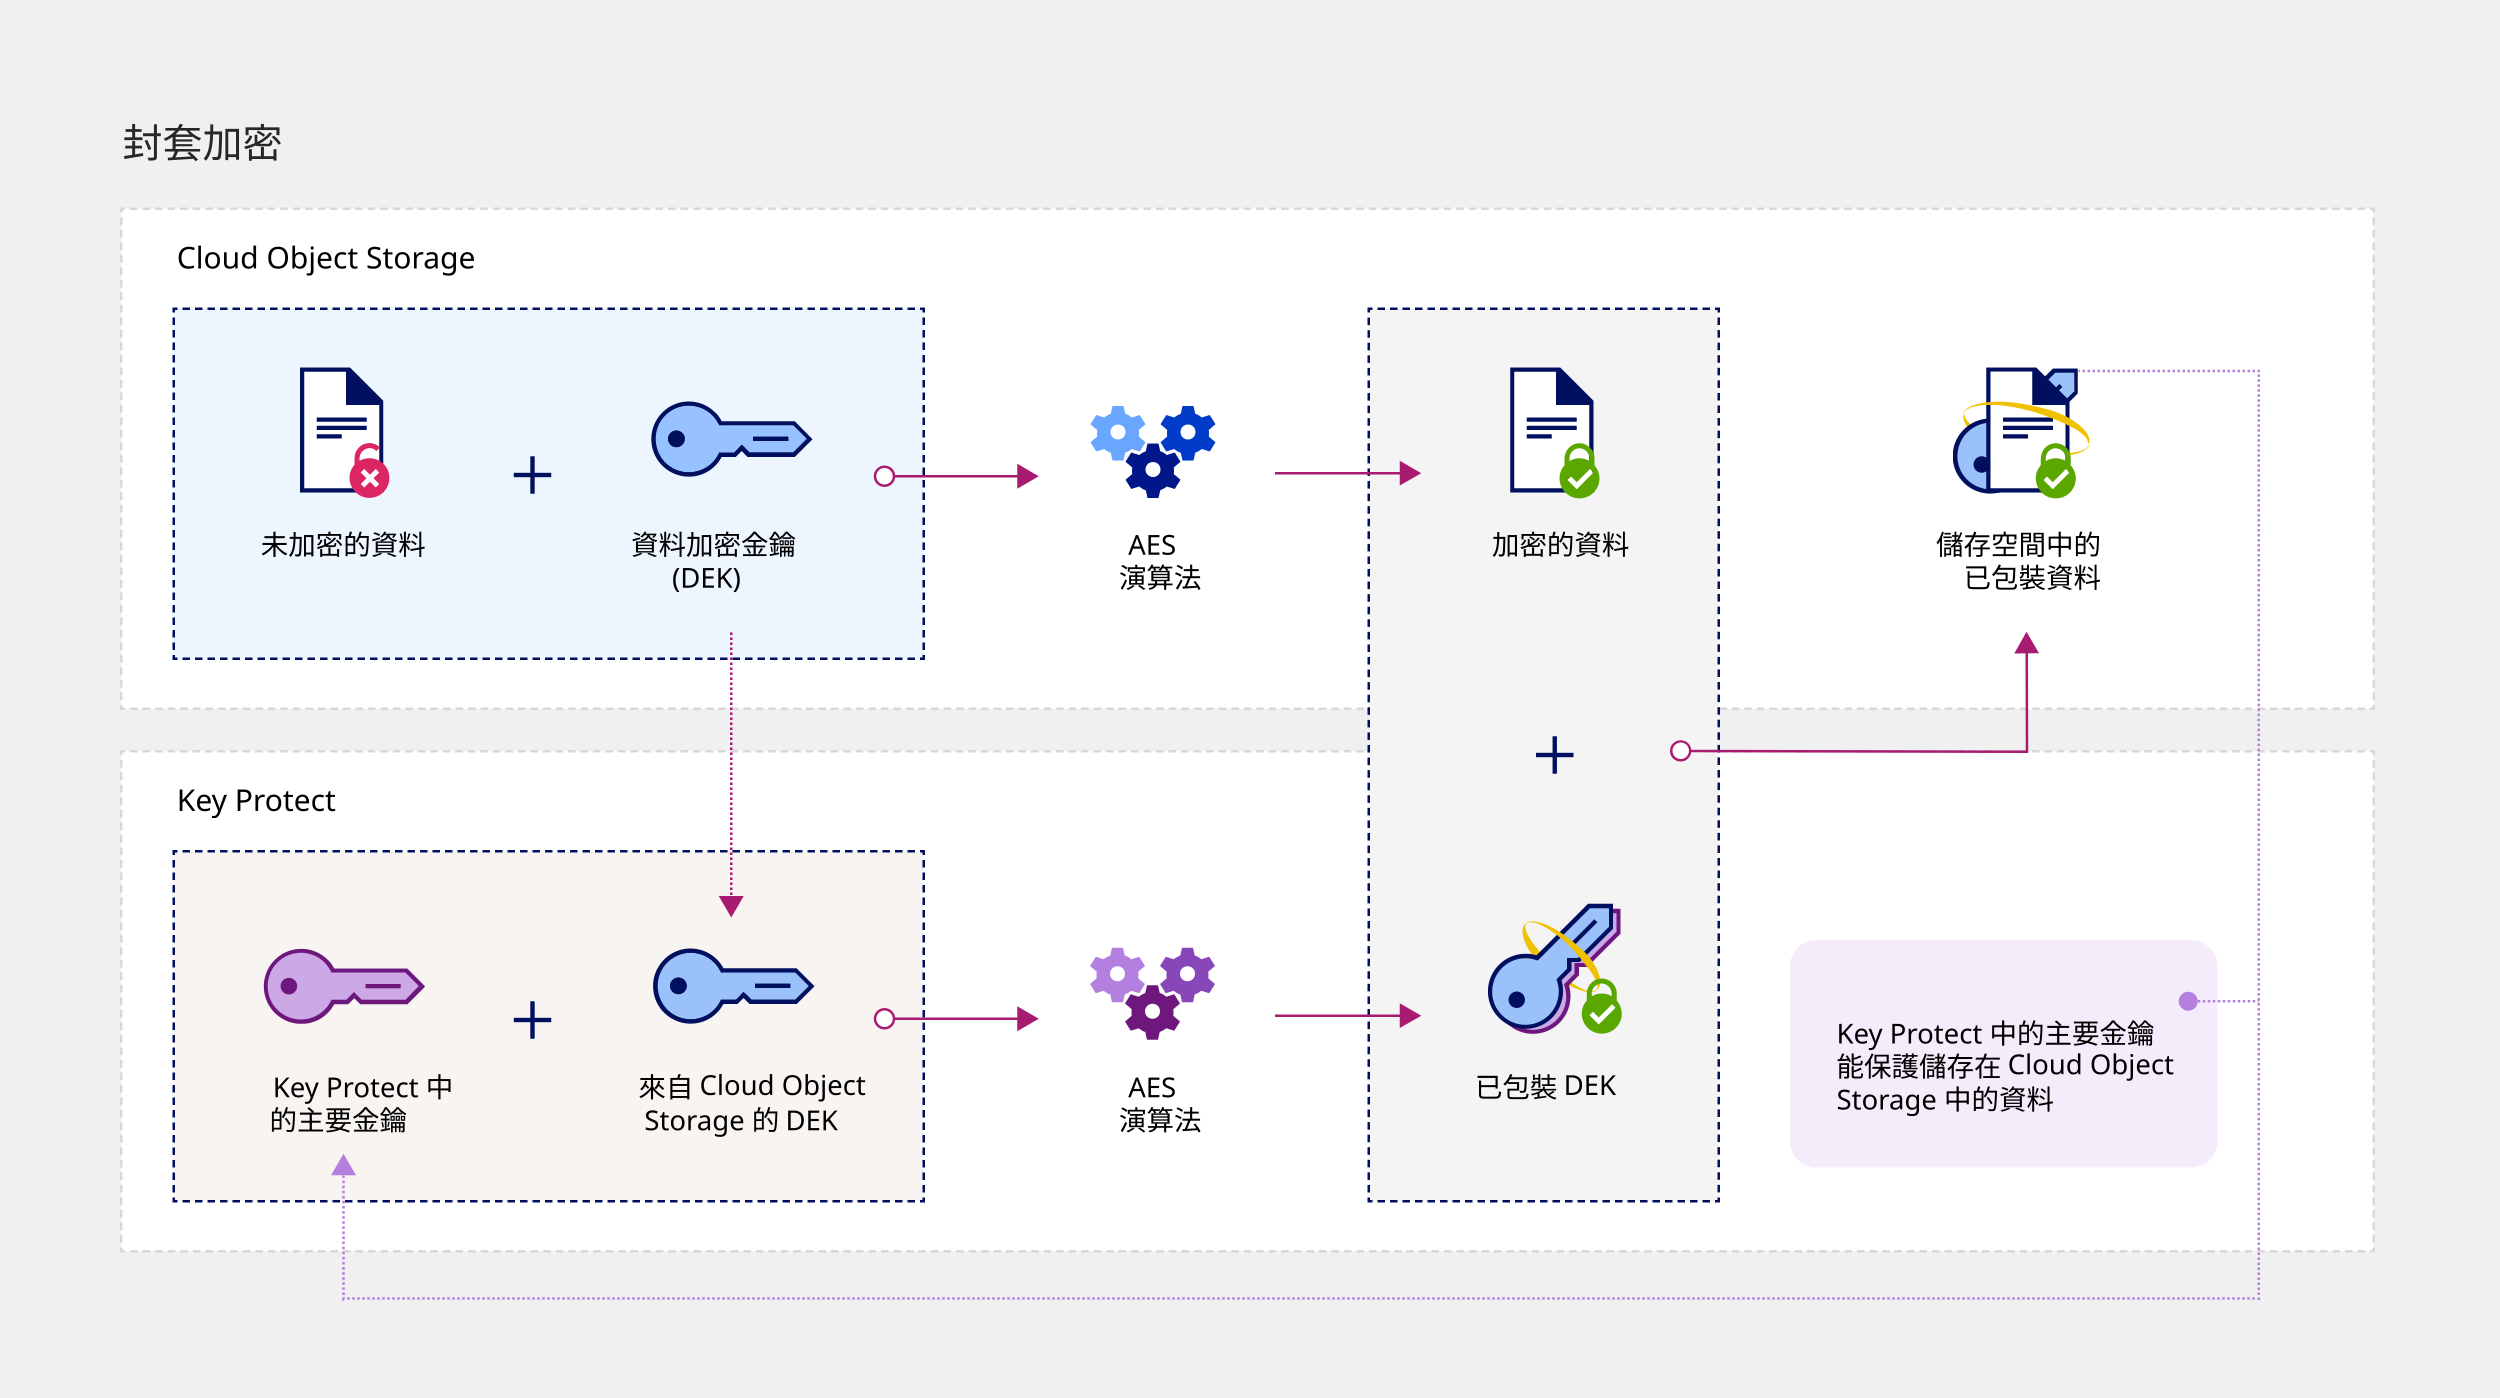
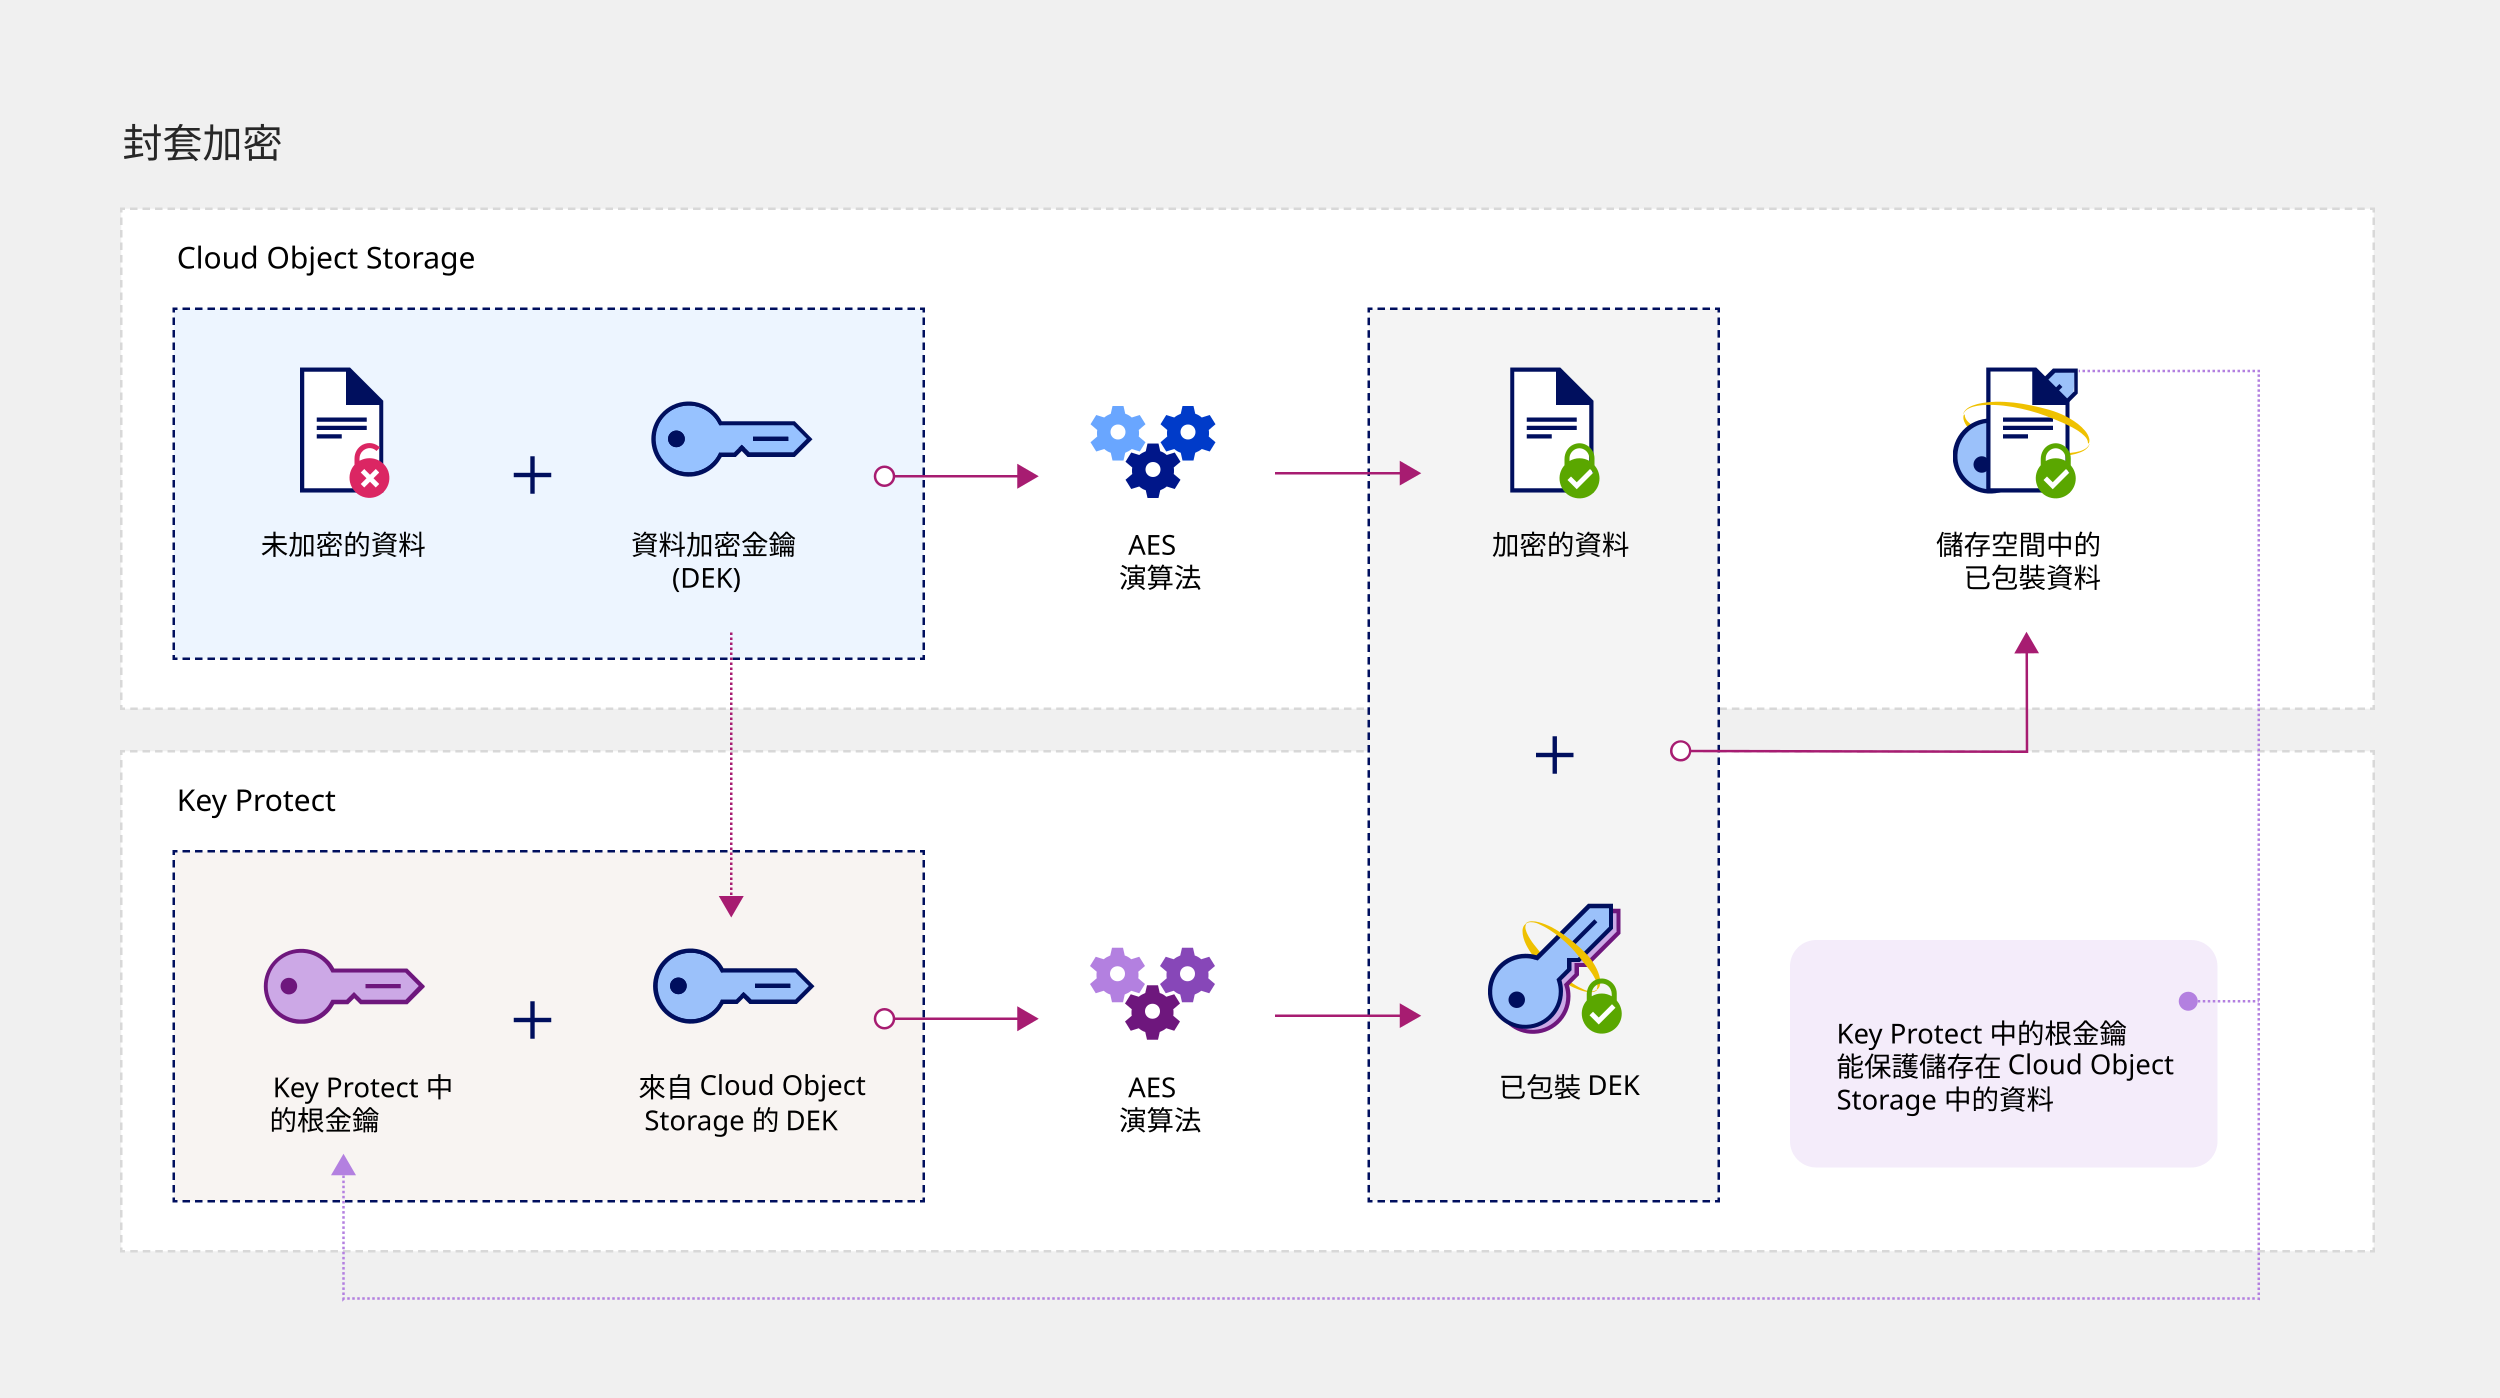
<svg xmlns="http://www.w3.org/2000/svg" xmlns:xlink="http://www.w3.org/1999/xlink" viewBox="0 0 1000 559">
  <style>.st0{fill:#fff}.st1,.st2{stroke:#d8d8d8}.st1{fill:none;stroke-miterlimit:10}.st2{stroke-dasharray:3.003,2.002}.st2,.st3,.st5,.st6,.st9{fill:none;stroke-miterlimit:10}.st3{stroke-dasharray:3,2;stroke:#d8d8d8}.st5,.st6,.st9{stroke:#000f5e}.st6,.st9{stroke-dasharray:3,2}.st9{stroke-dasharray:3.017,2.011}.st11{clip-path:url(#SVGID_2_);fill:#000f5e}.st18{clip-path:url(#SVGID_10_);fill:#6e177d}.st20{clip-path:url(#SVGID_14_);fill:#000f5e}.st25,.st28,.st29{clip-path:url(#SVGID_20_)}.st28,.st29{fill:#000f5e}.st29{clip-path:url(#SVGID_26_)}.st31{clip-path:url(#SVGID_28_)}.st35{clip-path:url(#SVGID_34_)}.st46{fill:#a71c71}.st47{fill:none;stroke:#a71c71;stroke-miterlimit:10}.st52,.st55,.st56{clip-path:url(#SVGID_50_)}.st55,.st56{fill:#000f5e}.st56{clip-path:url(#SVGID_56_)}.st58{clip-path:url(#SVGID_58_)}.st62,.st64,.st66{clip-path:url(#SVGID_66_);fill:#efc100}.st64,.st66{fill:#6e177d}.st66{fill:#000f5e}.st70,.st72,.st73{clip-path:url(#SVGID_70_);fill:#efc100}.st72,.st73{fill:#000f5e}.st73{fill:#fff}.st75,.st79{fill:none;stroke:#b380e0;stroke-miterlimit:10}.st79{stroke-dasharray:1,1}.st80{fill:#b380e0}.st83{font-family:'IBMPlexSans'}.st84{font-size:11px}.st85{font-family:'IBMPlexSans-SemiBold'}.st86{font-size:12px}</style>
  <switch>
    <g>
      <g id="Visual">
        <path class="st0" d="M48.5 83.5h901v200h-901z" />
        <path class="st1" d="M949.5 282v1.5H948" />
        <path class="st2" d="M946 283.5H51" />
        <path class="st1" d="M50 283.5h-1.5V282" />
        <path class="st3" d="M48.5 280V86" />
        <path class="st1" d="M48.5 85v-1.5H50" />
        <path class="st2" d="M52 83.5h895" />
        <path class="st1" d="M948 83.5h1.5V85" />
        <path class="st3" d="M949.5 87v194" />
        <path class="st0" d="M48.5 300.5h901v200h-901z" />
        <path class="st1" d="M949.5 499v1.5H948" />
        <path class="st2" d="M946 500.5H51" />
        <path class="st1" d="M50 500.5h-1.5V499" />
        <path class="st3" d="M48.5 497V303" />
        <path class="st1" d="M48.5 302v-1.5H50" />
        <path class="st2" d="M52 300.5h895" />
        <path class="st1" d="M948 300.5h1.5v1.5" />
        <path class="st3" d="M949.5 304v194" />
        <path fill="#edf5ff" d="M69.5 123.5h300v140h-300z" />
        <path class="st5" d="M369.5 262v1.5H368" />
        <path class="st6" d="M366 263.5H72" />
        <path class="st5" d="M71 263.5h-1.5V262" />
        <path class="st6" d="M69.5 260V126" />
        <path class="st5" d="M69.5 125v-1.5H71" />
        <path class="st6" d="M73 123.5h294" />
        <path class="st5" d="M368 123.5h1.5v1.5" />
        <path class="st6" d="M369.5 127v134" />
        <g>
          <path fill="#f8f4f2" d="M69.5 340.5h300v140h-300z" />
          <path class="st5" d="M369.5 479v1.5H368" />
          <path class="st6" d="M366 480.5H72" />
          <path class="st5" d="M71 480.5h-1.5V479" />
          <path class="st6" d="M69.5 477V343" />
          <path class="st5" d="M69.5 342v-1.5H71" />
          <path class="st6" d="M73 340.5h294" />
          <path class="st5" d="M368 340.5h1.5v1.5" />
          <path class="st6" d="M369.5 344v134" />
        </g>
        <g>
          <path fill="#f4f4f4" d="M547.5 123.5h140v357h-140z" />
          <path class="st5" d="M686 123.5h1.5v1.5" />
          <path class="st9" d="M687.5 127v351" />
          <path class="st5" d="M687.5 479v1.5H686" />
          <path class="st6" d="M684 480.5H550" />
          <path class="st5" d="M549 480.5h-1.5V479" />
          <path class="st9" d="M547.5 477V126" />
          <path class="st5" d="M547.5 125v-1.5h1.5" />
          <path class="st6" d="M551 123.5h134" />
        </g>
        <g id="Artwork_11">
          <defs>
            <path id="SVGID_1_" d="M120 147h35.8v52.3H120z" />
          </defs>
          <clipPath id="SVGID_2_">
            <use xlink:href="#SVGID_1_" overflow="visible" />
          </clipPath>
          <path clip-path="url(#SVGID_2_)" fill="#fff" d="M138.4 160v-12h-17v48h31v-36z" />
          <path class="st11" d="M121.7 148.7h16.7V162h13.3v33.3h-30v-46.6zM120 147v50h33.3v-36.7L140 147h-20z" />
          <path class="st11" d="M126.7 167h20v1.7h-20zM126.7 170.3h20v1.7h-20zM126.7 173.7h10v1.7h-10z" />
          <g clip-path="url(#SVGID_2_)">
            <defs>
              <path id="SVGID_3_" d="M120 147h35.8v52.3H120z" />
            </defs>
            <clipPath id="SVGID_4_">
              <use xlink:href="#SVGID_3_" overflow="visible" />
            </clipPath>
            <path d="M149.7 183.5c-2.2-.5-4.2-.1-5.9.8v-.8c0-1.3.5-2.5 1.5-3.3 1.9-1.5 4-1.1 5.3.2l1.4-1.4c-1.7-1.7-4.4-2.4-7-1.1-2 1.1-3.2 3.2-3.2 5.5v2.5c-1.6 1.8-2.4 4.3-1.8 7 .7 3.1 3.2 5.5 6.2 6.1 5.6 1.1 10.5-3.8 9.4-9.4-.5-2.9-2.9-5.4-5.9-6.1m2 10.1l-1.4 1.4-2.3-2.3-2.3 2.3-1.4-1.4 2.3-2.3-2.3-2.3 1.4-1.4 2.3 2.3 2.3-2.3 1.4 1.4-2.3 2.3 2.3 2.3z" clip-path="url(#SVGID_4_)" fill="#db2663" />
          </g>
        </g>
        <g id="Artwork_23_1_">
          <defs>
            <path id="SVGID_5_" d="M105.4 379.5h64.5v30h-64.5z" />
          </defs>
          <clipPath id="SVGID_6_">
            <use xlink:href="#SVGID_5_" overflow="visible" />
          </clipPath>
          <g clip-path="url(#SVGID_6_)">
            <defs>
              <path id="SVGID_7_" d="M105.4 379.5h64.5v30h-64.5z" />
            </defs>
            <clipPath id="SVGID_8_">
              <use xlink:href="#SVGID_7_" overflow="visible" />
            </clipPath>
            <g clip-path="url(#SVGID_8_)">
              <defs>
                <path id="SVGID_9_" d="M105.4 379.5h64.5v30h-64.5z" />
              </defs>
              <clipPath id="SVGID_10_">
                <use xlink:href="#SVGID_9_" overflow="visible" />
              </clipPath>
              <g opacity=".65" clip-path="url(#SVGID_10_)">
                <defs>
                  <path id="SVGID_11_" d="M106.2 380.2h62v28h-62z" />
                </defs>
                <clipPath id="SVGID_12_">
                  <use xlink:href="#SVGID_11_" overflow="visible" />
                </clipPath>
                <path d="M162.2 388.2h-29.4c-2.2-4.7-7.1-8-12.6-8-7.7 0-14 6.3-14 14s6.3 14 14 14c5.6 0 10.4-3.3 12.6-8h7.4v-2h3v2h19l6-6-6-6z" clip-path="url(#SVGID_12_)" fill="#b380e0" />
              </g>
              <path class="st18" d="M162.9 387.4h-29.2c-.7-1.3-1.5-2.5-2.6-3.5-6.1-6.1-16.2-5.8-21.9.8-4.9 5.6-4.9 14.1 0 19.7 5.8 6.6 15.8 6.9 21.9.8 1.1-1.1 1.9-2.3 2.6-3.5h5.6l2.4-2.4 2.4 2.4H163l7.1-7.1-7.2-7.2zm-.7 12.5h-17.5l-1.9-1.9-1.2-1.2-1.2 1.2-1.9 1.9h-5.9l-.5.9c-.6 1.2-1.4 2.2-2.3 3.1-5.4 5.4-14.4 5.2-19.5-.7-4.3-5-4.3-12.5 0-17.5 5.1-5.9 14.1-6.1 19.5-.7.9.9 1.7 2 2.3 3.1l.5.9h29.5l5.4 5.4-5.3 5.5z" />
              <path class="st18" d="M117.9 392.1c1.3 1.3 1.3 3.4 0 4.7-1.3 1.3-3.4 1.3-4.7 0s-1.3-3.4 0-4.7 3.4-1.3 4.7 0M146.2 393.6h14.1v1.7h-14.1z" />
            </g>
          </g>
        </g>
        <g id="Artwork_12_1_">
          <defs>
            <path id="SVGID_13_" d="M604.1 147h35.8v52.3h-35.8z" />
          </defs>
          <clipPath id="SVGID_14_">
            <use xlink:href="#SVGID_13_" overflow="visible" />
          </clipPath>
          <path clip-path="url(#SVGID_14_)" fill="#fff" d="M636.4 160v36h-31v-48h18v12z" />
          <path class="st20" d="M605.7 148.7h16.7V162h13.3v33.3h-30v-46.6zm-1.6-1.7v50h33.3v-36.7L624.1 147h-20z" />
          <path class="st20" d="M610.7 167h20v1.7h-20zM610.7 170.3h20v1.7h-20zM610.7 173.7h10v1.7h-10z" />
          <g clip-path="url(#SVGID_14_)">
            <defs>
              <path id="SVGID_15_" d="M604.1 147h35.8v52.3h-35.8z" />
            </defs>
            <clipPath id="SVGID_16_">
              <use xlink:href="#SVGID_15_" overflow="visible" />
            </clipPath>
            <path d="M637.4 191c0 3.3-2.5 6-5.5 6s-5.5-2.7-5.5-6 2.5-6 5.5-6c3.1 0 5.5 2.7 5.5 6" clip-path="url(#SVGID_16_)" fill="#fff" />
            <path d="M637.8 183.3c0-4.1-4.4-7.4-8.6-5.4-2.1 1-3.4 3.3-3.4 5.7v2.5c-1.6 1.8-2.4 4.3-1.8 7 .7 3.1 3.1 5.5 6.2 6.1 5.1 1 9.6-2.9 9.6-7.8 0-2-.8-3.9-2-5.3v-2.8zm-10 0c0-2.9 3.4-5.3 6.3-3.2 1.1.8 1.7 2.2 1.7 3.5v.8c-1.2-.7-2.5-1.1-4-1.1s-2.8.4-4 1.1v-1.1zm2.9 12.4L627 192l1.4-1.4 2.3 2.3 5.3-5.3 1.4 1.4-6.7 6.7z" clip-path="url(#SVGID_16_)" fill="#5aa700" />
          </g>
        </g>
        <g id="Artwork_24_1_">
          <defs>
            <path id="SVGID_17_" d="M261.2 379.4h64.5v30h-64.5z" />
          </defs>
          <clipPath id="SVGID_18_">
            <use xlink:href="#SVGID_17_" overflow="visible" />
          </clipPath>
          <g clip-path="url(#SVGID_18_)">
            <defs>
              <path id="SVGID_19_" d="M261.2 379.4h64.5v30h-64.5z" />
            </defs>
            <clipPath id="SVGID_20_">
              <use xlink:href="#SVGID_19_" overflow="visible" />
            </clipPath>
            <g class="st25">
              <defs>
                <path id="SVGID_21_" d="M261.2 379.4h64.5v30h-64.5z" />
              </defs>
              <clipPath id="SVGID_22_">
                <use xlink:href="#SVGID_21_" overflow="visible" />
              </clipPath>
              <g opacity=".65" clip-path="url(#SVGID_22_)">
                <defs>
                  <path id="SVGID_23_" d="M261.9 380.1h62v28h-62z" />
                </defs>
                <clipPath id="SVGID_24_">
                  <use xlink:href="#SVGID_23_" overflow="visible" />
                </clipPath>
                <path d="M317.9 388.1h-29.4c-2.2-4.7-7.1-8-12.6-8-7.7 0-14 6.3-14 14s6.3 14 14 14c5.6 0 10.4-3.3 12.6-8h7.4v-2h3v2h19l6-6-6-6z" clip-path="url(#SVGID_24_)" fill="#69a6ff" />
              </g>
            </g>
            <path class="st28" d="M302 395.1h14.1v.1H302zM297.4 396.8l1.3 1.3h-2.6z" />
            <path class="st28" d="M302 393.5h14.1v1.7H302z" />
            <g class="st25">
              <defs>
                <path id="SVGID_25_" d="M261.2 379.4h64.5v30h-64.5z" />
              </defs>
              <clipPath id="SVGID_26_">
                <use xlink:href="#SVGID_25_" overflow="visible" />
              </clipPath>
              <path class="st29" d="M273.7 392c1.3 1.3 1.3 3.4 0 4.7a3.32 3.32 0 0 1-4.7 0 3.32 3.32 0 0 1 0-4.7c1.3-1.3 3.4-1.3 4.7 0" />
              <path class="st29" d="M266.1 385.7c-1.6 1.8-2.6 4-3 6.2 1-6.7 6.6-11.8 13.3-11.8 5.7 0 10.6 3.7 12.6 8.9h-.6l-.5-.9c-.6-1.2-1.4-2.2-2.3-3.1-5.4-5.5-14.4-5.2-19.5.7M288.7 399.8c0 .1-.1.2-.1.3-2.2 4.7-6.8 8-12.2 8-3.8 0-7.2-1.6-9.6-4.2 5.2 5.2 13.6 5.1 18.8 0 .9-.9 1.7-2 2.3-3.1l.3-.6.1-.3h.4z" />
              <path class="st29" d="M318.6 387.3h-29.2c-.7-1.3-1.6-2.5-2.6-3.5-6.1-6.1-16.2-5.9-21.9.8-4.9 5.6-4.9 14.1 0 19.7 5.8 6.6 15.8 6.9 21.9.8 1.1-1.1 1.9-2.3 2.6-3.5h5.6l2.4-2.4 2.4 2.4h18.9l7.1-7.1-7.2-7.2zm-21.2 9.5l-1.3 1.3-.1.1-1.6 1.6h-5.9l-.1.3-.3.6c-.6 1.2-1.4 2.2-2.3 3.1-5.2 5.2-13.6 5.2-18.8.1-.2-.2-.5-.5-.7-.8-2.7-3.1-3.7-7.3-3-11.2.4-2.2 1.4-4.4 3-6.2 5.1-5.9 14.1-6.1 19.5-.7.9.9 1.7 2 2.3 3.1l.5.9h29.5l2 2 3.4 3.4-3.4 3.4-2 2h-17.5l-1.5-1.5-1.7-1.5z" />
              <path class="st29" d="M273.7 396.7a3.32 3.32 0 0 1-4.7 0 3.32 3.32 0 0 1 0-4.7c1.3-1.3 3.4-1.3 4.7 0 1.3 1.3 1.3 3.4 0 4.7M302 393.5h14.1v1.7H302z" />
            </g>
          </g>
        </g>
        <g id="Artwork_10">
          <defs>
            <path id="SVGID_27_" d="M205.5 182.5h15v15h-15z" />
          </defs>
          <clipPath id="SVGID_28_">
            <use xlink:href="#SVGID_27_" overflow="visible" />
          </clipPath>
          <g class="st31">
            <defs>
              <path id="SVGID_29_" d="M205.5 182.5h15v15h-15z" />
            </defs>
            <clipPath id="SVGID_30_">
              <use xlink:href="#SVGID_29_" overflow="visible" />
            </clipPath>
            <path clip-path="url(#SVGID_30_)" fill="none" stroke="#000f5e" stroke-width="1.75" stroke-miterlimit="10" d="M205.5 190h15" />
          </g>
          <g class="st31">
            <defs>
              <path id="SVGID_31_" d="M205.5 182.5h15v15h-15z" />
            </defs>
            <clipPath id="SVGID_32_">
              <use xlink:href="#SVGID_31_" overflow="visible" />
            </clipPath>
            <path clip-path="url(#SVGID_32_)" fill="none" stroke="#000f5e" stroke-width="1.75" stroke-miterlimit="10" d="M213 197.5v-15" />
          </g>
        </g>
        <g id="Artwork_10_1_">
          <defs>
            <path id="SVGID_33_" d="M205.5 400.5h15v15h-15z" />
          </defs>
          <clipPath id="SVGID_34_">
            <use xlink:href="#SVGID_33_" overflow="visible" />
          </clipPath>
          <g class="st35">
            <defs>
              <path id="SVGID_35_" d="M205.5 400.5h15v15h-15z" />
            </defs>
            <clipPath id="SVGID_36_">
              <use xlink:href="#SVGID_35_" overflow="visible" />
            </clipPath>
            <path clip-path="url(#SVGID_36_)" fill="none" stroke="#000f5e" stroke-width="1.75" stroke-miterlimit="10" d="M205.5 408h15" />
          </g>
          <g class="st35">
            <defs>
              <path id="SVGID_37_" d="M205.5 400.5h15v15h-15z" />
            </defs>
            <clipPath id="SVGID_38_">
              <use xlink:href="#SVGID_37_" overflow="visible" />
            </clipPath>
            <path clip-path="url(#SVGID_38_)" fill="none" stroke="#000f5e" stroke-width="1.75" stroke-miterlimit="10" d="M213 415.5v-15" />
          </g>
        </g>
        <g id="Artwork_15_1_">
          <defs>
            <path id="SVGID_39_" d="M436.2 162.3h50v37h-50z" />
          </defs>
          <clipPath id="SVGID_40_">
            <use xlink:href="#SVGID_39_" overflow="visible" />
          </clipPath>
          <g clip-path="url(#SVGID_40_)">
            <defs>
              <path id="SVGID_41_" d="M436.2 162.3h50v37h-50z" />
            </defs>
            <clipPath id="SVGID_42_">
              <use xlink:href="#SVGID_41_" overflow="visible" />
            </clipPath>
            <path d="M469.6 188.3c0-.5 0-.9-.1-1.3l2.7-2.3-2.3-3.7-3.2 1c-.8-.7-1.6-1.2-2.6-1.5l-.7-3.1H459l-.7 3.1c-1 .4-1.9.9-2.6 1.5l-3.2-1-2.3 3.7 2.7 2.3c-.1.4-.1.9-.1 1.3 0 .5 0 .9.1 1.3l-2.7 2.3 2.3 3.7 3.2-1c.8.7 1.6 1.2 2.6 1.5l.7 3.1h4.4l.7-3.1c1-.4 1.9-.9 2.6-1.5l3.2 1 2.3-3.7-2.7-2.3c.1-.4.1-.9.1-1.3m-8.4 2.5c-1.7 0-3-1.3-3-3s1.3-3 3-3 3 1.3 3 3-1.3 3-3 3" clip-path="url(#SVGID_42_)" fill="#001689" />
            <path d="M455.6 173.3c0-.5 0-.9-.1-1.3l2.7-2.3-2.3-3.7-3.2 1c-.8-.7-1.6-1.2-2.6-1.5l-.7-3.1H445l-.7 3.1c-1 .4-1.9.9-2.6 1.5l-3.2-1-2.3 3.7 2.7 2.3c-.1.4-.1.9-.1 1.3 0 .5 0 .9.1 1.3l-2.7 2.3 2.3 3.7 3.2-1c.8.7 1.6 1.2 2.6 1.5l.7 3.1h4.4l.7-3.1c1-.4 1.9-.9 2.6-1.5l3.2 1 2.3-3.7-2.7-2.3c.1-.4.1-.9.1-1.3m-8.4 2.5c-1.7 0-3-1.3-3-3s1.3-3 3-3 3 1.3 3 3-1.3 3-3 3" clip-path="url(#SVGID_42_)" fill="#69a6ff" />
            <path d="M483.6 173.3c0-.5 0-.9-.1-1.3l2.7-2.3-2.3-3.7-3.2 1c-.8-.7-1.6-1.2-2.6-1.5l-.7-3.1H473l-.7 3.1c-1 .4-1.9.9-2.6 1.5l-3.2-1-2.3 3.7 2.7 2.3c-.1.4-.1.9-.1 1.3 0 .5 0 .9.1 1.3l-2.7 2.3 2.3 3.7 3.2-1c.8.7 1.6 1.2 2.6 1.5l.7 3.1h4.4l.7-3.1c1-.4 1.9-.9 2.6-1.5l3.2 1 2.3-3.7-2.7-2.3c.1-.4.1-.9.1-1.3m-8.4 2.5c-1.7 0-3-1.3-3-3s1.3-3 3-3 3 1.3 3 3-1.3 3-3 3" clip-path="url(#SVGID_42_)" fill="#003bc9" />
          </g>
        </g>
        <g id="Artwork_16">
          <defs>
            <path id="SVGID_43_" d="M436 379h50v37h-50z" />
          </defs>
          <clipPath id="SVGID_44_">
            <use xlink:href="#SVGID_43_" overflow="visible" />
          </clipPath>
          <g clip-path="url(#SVGID_44_)">
            <defs>
              <path id="SVGID_45_" d="M436 379h50v37h-50z" />
            </defs>
            <clipPath id="SVGID_46_">
              <use xlink:href="#SVGID_45_" overflow="visible" />
            </clipPath>
            <path d="M469.4 405c0-.5 0-.9-.1-1.3l2.7-2.3-2.3-3.7-3.2 1c-.8-.7-1.6-1.2-2.6-1.5l-.7-3.1h-4.4l-.7 3.1c-1 .4-1.9.9-2.6 1.5l-3.2-1-2.3 3.7 2.7 2.3c-.1.4-.1.9-.1 1.3 0 .5 0 .9.1 1.3l-2.7 2.3 2.3 3.7 3.2-1c.8.7 1.6 1.2 2.6 1.5l.7 3.1h4.4l.7-3.1c1-.4 1.9-.9 2.6-1.5l3.2 1 2.3-3.7-2.7-2.3c.1-.4.1-.8.1-1.3m-8.4 2.5c-1.7 0-3-1.3-3-3s1.3-3 3-3 3 1.3 3 3-1.3 3-3 3" clip-path="url(#SVGID_46_)" fill="#6e177d" />
            <path d="M455.4 390c0-.5 0-.9-.1-1.3l2.7-2.3-2.3-3.7-3.2 1c-.8-.7-1.6-1.2-2.6-1.5l-.7-3.1h-4.4l-.7 3.1c-1 .4-1.9.9-2.6 1.5l-3.2-1-2.3 3.7 2.7 2.3c-.1.4-.1.9-.1 1.3 0 .5 0 .9.1 1.3l-2.7 2.3 2.3 3.7 3.2-1c.8.7 1.6 1.2 2.6 1.5l.7 3.1h4.4l.7-3.1c1-.4 1.9-.9 2.6-1.5l3.2 1 2.3-3.7-2.7-2.3c.1-.4.1-.8.1-1.3m-8.4 2.5c-1.7 0-3-1.3-3-3s1.3-3 3-3 3 1.3 3 3-1.3 3-3 3" clip-path="url(#SVGID_46_)" fill="#b380e0" />
            <path d="M483.4 390c0-.5 0-.9-.1-1.3l2.7-2.3-2.3-3.7-3.2 1c-.8-.7-1.6-1.2-2.6-1.5l-.7-3.1h-4.4l-.7 3.1c-1 .4-1.9.9-2.6 1.5l-3.2-1-2.3 3.7 2.7 2.3c-.1.4-.1.9-.1 1.3 0 .5 0 .9.1 1.3l-2.7 2.3 2.3 3.7 3.2-1c.8.7 1.6 1.2 2.6 1.5l.7 3.1h4.4l.7-3.1c1-.4 1.9-.9 2.6-1.5l3.2 1 2.3-3.7-2.7-2.3c.1-.4.1-.8.1-1.3m-8.4 2.5c-1.7 0-3-1.3-3-3s1.3-3 3-3 3 1.3 3 3-1.3 3-3 3" clip-path="url(#SVGID_46_)" fill="#8747b8" />
          </g>
        </g>
        <g>
          <path class="st46" d="M349.5 190.5h66" />
          <path class="st47" d="M353.5 190.5h54.8" />
          <circle class="st0" cx="353.8" cy="190.5" r="3.8" />
          <path class="st46" d="M353.8 194.8c2.3 0 4.3-1.9 4.3-4.3s-1.9-4.3-4.3-4.3c-2.3 0-4.3 1.9-4.3 4.3s1.9 4.3 4.3 4.3c2.3 0-2.4 0 0 0zm0-7.6c1.8 0 3.3 1.5 3.3 3.3s-1.5 3.3-3.3 3.3c-1.8 0-3.3-1.5-3.3-3.3s1.5-3.3 3.3-3.3c1.8 0-1.8 0 0 0z" />
          <g>
            <path class="st46" d="M406.9 195.5l8.6-5-8.6-5z" />
          </g>
        </g>
        <g>
          <path class="st47" d="M510 189.3h51.3" />
          <path class="st46" d="M559.9 194.2l8.6-4.9-8.6-5z" />
        </g>
        <g>
          <path class="st47" d="M353.5 407.5h54.8" />
          <circle class="st0" cx="353.8" cy="407.5" r="3.8" />
          <path class="st46" d="M353.8 411.8c2.3 0 4.3-1.9 4.3-4.3 0-2.3-1.9-4.3-4.3-4.3-2.3 0-4.3 1.9-4.3 4.3 0 2.3 1.9 4.3 4.3 4.3 2.3 0-2.4 0 0 0zm0-7.6c1.8 0 3.3 1.5 3.3 3.3 0 1.8-1.5 3.3-3.3 3.3-1.8 0-3.3-1.5-3.3-3.3 0-1.8 1.5-3.3 3.3-3.3 1.8 0-1.8 0 0 0z" />
          <g>
            <path class="st46" d="M406.9 412.5l8.6-5-8.6-5z" />
          </g>
        </g>
        <g>
          <path class="st47" d="M510 406.3h51.3" />
          <path class="st46" d="M559.9 411.2l8.6-4.9-8.6-5z" />
        </g>
        <g id="Artwork_24_2_">
          <defs>
            <path id="SVGID_47_" d="M260.5 160.6H325v30h-64.5z" />
          </defs>
          <clipPath id="SVGID_48_">
            <use xlink:href="#SVGID_47_" overflow="visible" />
          </clipPath>
          <g clip-path="url(#SVGID_48_)">
            <defs>
              <path id="SVGID_49_" d="M260.5 160.6H325v30h-64.5z" />
            </defs>
            <clipPath id="SVGID_50_">
              <use xlink:href="#SVGID_49_" overflow="visible" />
            </clipPath>
            <g class="st52">
              <defs>
                <path id="SVGID_51_" d="M260.5 160.6H325v30h-64.5z" />
              </defs>
              <clipPath id="SVGID_52_">
                <use xlink:href="#SVGID_51_" overflow="visible" />
              </clipPath>
              <g opacity=".65" clip-path="url(#SVGID_52_)">
                <defs>
                  <path id="SVGID_53_" d="M261.2 161.2h62v28h-62z" />
                </defs>
                <clipPath id="SVGID_54_">
                  <use xlink:href="#SVGID_53_" overflow="visible" />
                </clipPath>
                <path d="M317.2 169.2h-29.4c-2.2-4.7-7.1-8-12.6-8-7.7 0-14 6.3-14 14s6.3 14 14 14c5.6 0 10.4-3.3 12.6-8h7.4v-2h3v2h19l6-6-6-6z" clip-path="url(#SVGID_54_)" fill="#69a6ff" />
              </g>
            </g>
            <path class="st55" d="M301.2 176.2h14.1v.1h-14.1zM296.7 177.9l1.3 1.3h-2.6z" />
            <path class="st55" d="M301.2 174.7h14.1v1.7h-14.1z" />
            <g class="st52">
              <defs>
                <path id="SVGID_55_" d="M260.5 160.6H325v30h-64.5z" />
              </defs>
              <clipPath id="SVGID_56_">
                <use xlink:href="#SVGID_55_" overflow="visible" />
              </clipPath>
              <path class="st56" d="M272.9 173.2c1.3 1.3 1.3 3.4 0 4.7a3.32 3.32 0 0 1-4.7 0 3.32 3.32 0 0 1 0-4.7c1.3-1.3 3.4-1.3 4.7 0" />
              <path class="st56" d="M265.4 166.8c-1.6 1.8-2.6 4-3 6.2 1-6.7 6.6-11.8 13.3-11.8 5.7 0 10.6 3.7 12.6 8.9h-.6l-.5-.9c-.6-1.2-1.4-2.2-2.3-3.1-5.4-5.4-14.4-5.2-19.5.7M288 181c0 .1-.1.2-.1.3-2.2 4.7-6.8 8-12.2 8-3.8 0-7.2-1.6-9.6-4.2 5.2 5.2 13.6 5.1 18.8 0 .9-.9 1.7-2 2.3-3.1l.3-.6.1-.3h.4z" />
              <path class="st56" d="M317.9 168.5h-29.2c-.7-1.3-1.5-2.5-2.6-3.5-6.1-6.1-16.2-5.9-21.9.8-4.9 5.6-4.9 14.1 0 19.7 5.8 6.6 15.8 6.9 21.9.8 1.1-1.1 1.9-2.3 2.6-3.5h5.6l2.4-2.4 2.3 2.4h18.9l7.1-7.1-7.1-7.2zm-21.2 9.4l-1.3 1.3-.2.2-1.6 1.6h-5.9l-.1.3-.3.6c-.6 1.2-1.4 2.2-2.3 3.1-5.2 5.2-13.6 5.2-18.8.1-.2-.2-.5-.5-.7-.8-2.7-3.1-3.7-7.3-3-11.2v-.1c.4-2.2 1.4-4.4 3-6.2 5.1-5.9 14.1-6.1 19.5-.7.9.9 1.7 2 2.3 3.1l.5.9h29.5l2 2 3.4 3.4-3.4 3.4-2 2h-17.5l-1.5-1.5-1.6-1.5z" />
              <path class="st56" d="M272.9 177.9a3.32 3.32 0 0 1-4.7 0 3.32 3.32 0 0 1 0-4.7c1.3-1.3 3.4-1.3 4.7 0 1.4 1.3 1.4 3.4 0 4.7M301.2 174.7h14.1v1.7h-14.1z" />
            </g>
          </g>
        </g>
        <g id="Artwork_10_2_">
          <defs>
            <path id="SVGID_57_" d="M614.4 294.5h15v15h-15z" />
          </defs>
          <clipPath id="SVGID_58_">
            <use xlink:href="#SVGID_57_" overflow="visible" />
          </clipPath>
          <g class="st58">
            <defs>
              <path id="SVGID_59_" d="M614.4 294.5h15v15h-15z" />
            </defs>
            <clipPath id="SVGID_60_">
              <use xlink:href="#SVGID_59_" overflow="visible" />
            </clipPath>
            <path clip-path="url(#SVGID_60_)" fill="none" stroke="#000f5e" stroke-width="1.75" stroke-miterlimit="10" d="M614.4 302h15" />
          </g>
          <g class="st58">
            <defs>
              <path id="SVGID_61_" d="M614.4 294.5h15v15h-15z" />
            </defs>
            <clipPath id="SVGID_62_">
              <use xlink:href="#SVGID_61_" overflow="visible" />
            </clipPath>
            <path clip-path="url(#SVGID_62_)" fill="none" stroke="#000f5e" stroke-width="1.75" stroke-miterlimit="10" d="M621.9 309.5v-15" />
          </g>
        </g>
        <g id="Artwork_27">
          <defs>
            <path id="SVGID_63_" d="M595.2 361.5h53.5v52h-53.5z" />
          </defs>
          <clipPath id="SVGID_64_">
            <use xlink:href="#SVGID_63_" overflow="visible" />
          </clipPath>
          <g clip-path="url(#SVGID_64_)">
            <defs>
              <path id="SVGID_65_" d="M595.2 361.5h53.5v52h-53.5z" />
            </defs>
            <clipPath id="SVGID_66_">
              <use xlink:href="#SVGID_65_" overflow="visible" />
            </clipPath>
            <path class="st62" d="M638.9 395.9c-.6.8-1.7 1-2.6 1-.5 0-.9-.1-1.4-.1-.4-.1-.9-.2-1.4-.3-1.8-.5-3.5-1.2-5.1-2-3.2-1.7-6.2-3.9-9-6.2-1.4-1.2-2.8-2.4-4.1-3.7-1.3-1.3-2.5-2.7-3.5-4.3-1-1.6-1.9-3.3-2.4-5.1-.1-.5-.2-.9-.3-1.4 0-.5-.1-1-.1-1.5s.1-1 .3-1.5c.1-.2.2-.5.4-.7l.5-.5.2.2c-.4.8-.3 1.6 0 2.4.2.8.6 1.5 1 2.3.8 1.5 1.8 2.9 2.9 4.2 2.2 2.7 4.2 5.5 6.7 8s5.2 4.8 8.1 6.7c1.5 1 3 1.8 4.6 2.5.4.2.8.3 1.2.4.4.1.8.2 1.3.2.8.1 1.7 0 2.4-.6h.3z" />
            <path d="M647.2 365.1l-9.2-.3.3.4h-.2l-.4-.4-17.7 17.7.2.2-3.1 3.1c-1.3-.4-2.7-.6-4.2-.6-7.7 0-14 6-14 13.5s6.3 13.5 14 13.5 14-6 14-13.5c0-1.6-.3-3.2-.9-4.6l4.9-4.9-1-1 2.5-2.5 1 1 12.7-12.7.3.4.1-.8.4-.3-.3-.3.6-7.9z" clip-path="url(#SVGID_66_)" fill="#cba9e6" />
            <path class="st64" d="M638.2 363.5l-20.6 20.6c-1.4-.4-2.8-.6-4.4-.6-8.6 0-15.6 7.3-15 16.1.5 7.4 6.5 13.4 13.9 13.9 8.8.6 16.1-6.3 16.1-15 0-1.5-.2-3-.6-4.4l4-4v-3.3h3.3l13.3-13.3v-10h-10zm8.3 9.3l-12.4 12.4h-4.3v4.3l-3.5 3.5-.7.7.3 1c.4 1.3.6 2.6.6 3.9 0 7.7-6.5 13.8-14.3 13.3-6.6-.5-11.9-5.8-12.3-12.3-.5-7.8 5.6-14.3 13.3-14.3 1.3 0 2.6.2 3.9.6l1 .3.7-.7 20.2-20.2h7.6v7.5z" />
            <path class="st64" d="M609.7 398.6c1.8 0 3.3 1.5 3.3 3.3 0 1.8-1.5 3.3-3.3 3.3-1.8 0-3.3-1.5-3.3-3.3 0-1.8 1.5-3.3 3.3-3.3" />
            <path transform="rotate(-45.001 636.41 375.248)" class="st64" d="M629.3 374.4h14.1v1.7h-14.1z" />
            <path d="M644.2 363.1l-9.2-.3.3.4h-.2l-.4-.4-17.7 17.7.2.2-3.1 3.1c-1.3-.4-2.7-.6-4.2-.6-7.7 0-14 6-14 13.5s6.3 13.5 14 13.5 14-6 14-13.5c0-1.6-.3-3.2-.9-4.6l4.9-4.9-1-1 2.5-2.5 1 1 12.7-12.7.3.4.1-.8.4-.3-.3-.3.6-7.9z" clip-path="url(#SVGID_66_)" fill="#9bc1fa" />
            <path class="st66" d="M635.2 361.5l-20.6 20.6c-1.4-.4-2.8-.6-4.4-.6-8.6 0-15.6 7.3-15 16.1.5 7.4 6.5 13.4 13.9 13.9 8.8.6 16.1-6.3 16.1-15 0-1.5-.2-3-.6-4.4l4-4v-3.3h3.3l13.3-13.3v-10h-10zm8.3 9.3l-12.4 12.4h-4.3v4.3l-3.5 3.5-.7.7.3 1c.4 1.3.6 2.6.6 3.9 0 7.7-6.5 13.8-14.3 13.3-6.6-.5-11.9-5.8-12.3-12.3-.5-7.8 5.6-14.3 13.3-14.3 1.3 0 2.6.2 3.9.6l1 .3.7-.7 20.2-20.2h7.6v7.5z" />
            <path class="st66" d="M606.7 396.6c1.8 0 3.3 1.5 3.3 3.3 0 1.8-1.5 3.3-3.3 3.3-1.8 0-3.3-1.5-3.3-3.3 0-1.8 1.5-3.3 3.3-3.3" />
            <path transform="rotate(-45.001 633.41 373.248)" class="st66" d="M626.3 372.4h14.1v1.7h-14.1z" />
            <path class="st62" d="M610.2 369.5c.6-.8 1.7-1 2.6-1 .5 0 .9.1 1.4.1.5.1.9.2 1.4.3 1.8.5 3.5 1.2 5.1 2 3.2 1.7 6.2 3.9 9 6.2 1.4 1.2 2.8 2.4 4.1 3.7 1.3 1.3 2.5 2.7 3.5 4.3 1 1.6 1.9 3.3 2.4 5.1.1.5.2.9.3 1.4 0 .5.1 1 .1 1.5s-.1 1-.3 1.5c-.1.2-.2.5-.4.7l-.5.5-.2-.2c.4-.8.3-1.6 0-2.4-.2-.8-.6-1.5-1-2.3-.8-1.5-1.8-2.9-2.9-4.2-2.2-2.7-4.2-5.5-6.7-8s-5.2-4.8-8.2-6.7c-1.5-1-3-1.8-4.6-2.5-.4-.2-.8-.3-1.2-.4-.4-.1-.8-.2-1.3-.2-.8-.1-1.7 0-2.4.6h-.2z" />
            <path d="M646.7 405.1c0 3.3-2.5 6-5.5 6s-5.5-2.7-5.5-6 2.5-6 5.5-6 5.5 2.7 5.5 6" clip-path="url(#SVGID_66_)" fill="#fff" />
            <path d="M646.7 397.4c0-4.1-4.4-7.4-8.6-5.4-2.1 1-3.4 3.3-3.4 5.7v2.5c-1.6 1.8-2.4 4.3-1.8 7 .7 3.1 3.1 5.5 6.2 6.1 5.1 1 9.6-2.9 9.6-7.8 0-2-.8-3.9-2-5.3v-2.8zm-10 0c0-2.9 3.4-5.3 6.3-3.2 1.1.8 1.7 2.2 1.7 3.5v.8c-1.2-.7-2.5-1.1-4-1.1s-2.8.4-4 1.1v-1.1zm2.8 12.4l-3.7-3.7 1.4-1.4 2.3 2.3 5.3-5.3 1.4 1.4-6.7 6.7z" clip-path="url(#SVGID_66_)" fill="#5aa700" />
          </g>
        </g>
        <g id="Artwork_29">
          <defs>
            <path id="SVGID_67_" d="M781.2 147h54.9v52.3h-54.9z" />
          </defs>
          <clipPath id="SVGID_68_">
            <use xlink:href="#SVGID_67_" overflow="visible" />
          </clipPath>
          <g clip-path="url(#SVGID_68_)">
            <defs>
              <path id="SVGID_69_" d="M781.2 147h54.9v52.3h-54.9z" />
            </defs>
            <clipPath id="SVGID_70_">
              <use xlink:href="#SVGID_69_" overflow="visible" />
            </clipPath>
            <path class="st70" d="M835.8 177.5c-.2 1.3-1.3 2.2-2.3 2.8-1.1.6-2.3 1-3.4 1.3-2.4.6-4.8.8-7.2.9-4.9.1-9.7-.5-14.4-1.5-4.7-1-9.5-2.1-13.9-4.4-2.2-1.2-4.3-2.5-6.1-4.2-.9-.9-1.8-1.8-2.4-2.9-.3-.6-.6-1.2-.7-1.8-.1-.6-.1-1.4.2-1.9l.3.1c0 1.2.6 2.1 1.4 2.9.8.8 1.7 1.5 2.6 2.1 1.9 1.2 4 2.2 6.1 3.2 4.3 1.8 8.6 3.6 13.2 4.8 4.5 1.2 9.2 2.1 13.9 2.3 2.3.1 4.7.1 7-.3 1.2-.2 2.3-.5 3.3-1s2-1.2 2.3-2.3l.1-.1z" />
            <path d="M830.1 149l-9.2-.3.3.4h-.2l-.4-.4-17.7 17.7.2.2-3.1 3.1c-1.3-.4-2.7-.6-4.2-.6-7.7 0-14 6-14 13.5s6.3 13.5 14 13.5 14-6 14-13.5c0-1.6-.3-3.2-.9-4.6l4.9-4.9-1-1 2.5-2.5 1 1 12.7-12.7.3.4.1-.8.3-.3-.3-.3.7-7.9z" clip-path="url(#SVGID_70_)" fill="#9bc1fa" />
            <path class="st72" d="M821.2 147.4L800.5 168c-1.4-.4-2.8-.6-4.4-.6-8.6 0-15.6 7.3-15 16.1.5 7.4 6.5 13.4 13.9 13.9 8.8.6 16.1-6.3 16.1-15 0-1.5-.2-3-.6-4.4l4-4v-3.3h3.3l13.3-13.3v-10h-9.9zm8.3 9.3L817.2 169h-4.3v4.3l-3.5 3.5-.7.7.3 1c.4 1.3.6 2.6.6 3.9 0 7.7-6.5 13.8-14.3 13.3-6.6-.5-11.9-5.8-12.3-12.3-.5-7.8 5.6-14.3 13.3-14.3 1.3 0 2.6.2 3.9.6l1 .3.7-.7 20.2-20.2h7.6v7.6z" />
            <path class="st72" d="M792.7 182.5c1.8 0 3.3 1.5 3.3 3.3 0 1.8-1.5 3.3-3.3 3.3-1.8 0-3.3-1.5-3.3-3.3 0-1.8 1.5-3.3 3.3-3.3" />
            <path transform="rotate(-45.001 819.395 159.136)" class="st72" d="M812.3 158.3h14.1v1.7h-14.1z" />
            <path class="st73" d="M826.9 160v36h-31v-48h18v12z" />
            <path class="st72" d="M814.5 147h-20v50h33.3v-36.7L814.5 147zm11.7 48.3h-30v-46.7h16.7V162h13.3v33.3z" />
            <path class="st72" d="M801.2 167h20v1.7h-20zM801.2 170.3h20v1.7h-20zM801.2 173.7h10v1.7h-10z" />
            <path class="st70" d="M785.3 165.7c.2-1.3 1.3-2.2 2.3-2.8 1.1-.6 2.3-1 3.4-1.3 2.4-.6 4.8-.8 7.2-.9 4.9-.1 9.7.5 14.4 1.5 4.7 1 9.5 2.1 13.9 4.4 2.2 1.2 4.3 2.5 6.1 4.2.9.9 1.8 1.8 2.4 2.9.3.6.6 1.2.7 1.8.1.6.1 1.3-.2 1.9l-.3-.1c0-1.2-.6-2.1-1.4-2.9-.8-.8-1.7-1.5-2.6-2.1-1.9-1.2-4-2.2-6.1-3.2-4.3-1.8-8.6-3.6-13.2-4.8-4.5-1.2-9.2-2.1-13.9-2.3-2.3-.1-4.7-.1-7 .3-1.2.2-2.3.5-3.3 1s-2 1.2-2.3 2.3l-.1.1z" />
            <path class="st73" d="M827.9 191c0 3.3-2.5 6-5.5 6s-5.5-2.7-5.5-6 2.5-6 5.5-6 5.5 2.7 5.5 6" />
            <path d="M828.3 183.3c0-4.1-4.4-7.4-8.6-5.4-2.1 1-3.4 3.3-3.4 5.7v2.5c-1.6 1.8-2.4 4.3-1.8 7 .7 3.1 3.1 5.5 6.2 6.1 5.1 1 9.6-2.9 9.6-7.8 0-2-.8-3.9-2-5.3v-2.8zm-10 0c0-2.9 3.4-5.3 6.3-3.2 1.1.8 1.7 2.2 1.7 3.5v.8c-1.2-.7-2.5-1.1-4-1.1s-2.8.4-4 1.1v-1.1zm2.8 12.4l-3.7-3.7 1.4-1.4 2.3 2.3 5.3-5.3 1.4 1.4-6.7 6.7z" clip-path="url(#SVGID_70_)" fill="#5aa700" />
          </g>
        </g>
        <g>
          <path class="st47" d="M810.7 259.9c0 13.4.1 40.8.1 40.8l-138.8-.3" />
          <path class="st46" d="M805.7 261.4l4.9-8.7 5 8.6z" />
          <ellipse transform="rotate(-89.86 672.257 300.385)" class="st0" cx="672.3" cy="300.4" rx="3.8" ry="3.8" />
          <path class="st46" d="M672.3 296.1c2.3 0 4.3 1.9 4.2 4.3 0 2.3-1.9 4.3-4.3 4.2-2.3 0-4.3-1.9-4.2-4.3 0-2.3 1.9-4.2 4.3-4.2 2.3 0-2.4 0 0 0zm0 7.5c1.8 0 3.3-1.5 3.3-3.3 0-1.8-1.5-3.3-3.3-3.3-1.8 0-3.3 1.5-3.3 3.3 0 1.9 1.5 3.3 3.3 3.3 1.7.1-1.8 0 0 0z" />
        </g>
        <g>
          <path class="st75" d="M137.4 468.7v.5" />
          <path fill="none" stroke="#b380e0" stroke-miterlimit="10" stroke-dasharray="1.017,1.017" d="M137.4 470.2v48.3" />
          <path class="st75" d="M137.4 519v.5l.1-.1h.4" />
          <path fill="none" stroke="#b380e0" stroke-miterlimit="10" stroke-dasharray="1,1" d="M138.9 519.4h763.6" />
          <path class="st75" d="M903 519.4l.5.1v-.5" />
          <path fill="none" stroke="#b380e0" stroke-miterlimit="10" stroke-dasharray=".998,.998" d="M903.5 518V149.4" />
          <path class="st75" d="M903.5 148.9v-.5h-.5" />
          <path class="st79" d="M902 148.4h-69.5" />
          <path class="st75" d="M832 148.4h-.5" />
          <path class="st80" d="M132.4 470.1l5-8.6 5 8.6z" />
        </g>
        <path d="M876.5 467h-150c-5.8 0-10.5-4.7-10.5-10.5v-70c0-5.8 4.7-10.5 10.5-10.5h150c5.8 0 10.5 4.7 10.5 10.5v70c0 5.8-4.7 10.5-10.5 10.5z" opacity=".15" fill="#b380e0" />
        <g>
          <path class="st79" d="M875.1 400.5h28.4" />
          <circle class="st80" cx="875.3" cy="400.5" r="3.8" />
        </g>
        <g>
          <path fill="none" stroke="#a71c71" stroke-miterlimit="10" stroke-dasharray="1,1" d="M292.5 253v106.8" />
          <path class="st46" d="M287.5 358.4l5 8.6 5-8.6z" />
        </g>
      </g>
      <g id="Text">
-         <text transform="translate(590 438.896)">
+         <text transform="translate(599.503 438.896)">
          <tspan x="0" y="0" class="st83 st84">已包裝 DEK</tspan>
        </text>
        <text transform="translate(451.281 221.896)">
          <tspan x="0" y="0" class="st83 st84">AES</tspan>
          <tspan x="-3.7" y="13.2" class="st83 st84">演算法</tspan>
        </text>
        <text transform="translate(255.347 438.896)">
          <tspan x="0" y="0" class="st83 st84">來自 Cloud Object</tspan>
          <tspan x="2.4" y="13.2" class="st83 st84">Storage 的 DEK</tspan>
        </text>
        <text transform="translate(109.115 438.895)">
          <tspan x="0" y="0" class="st83 st84">Key Protect 中</tspan>
-           <tspan x="-1.3" y="13.2" class="st83 st84">的主要金鑰</tspan>
+           <tspan x="-1.3" y="13.2" class="st83 st84">的根金鑰</tspan>
        </text>
        <text transform="translate(70.717 324.375)" class="st85 st86">Key Protect</text>
        <text transform="translate(596.758 221.896)">
          <tspan x="0" y="0" class="st83 st84">加密的資料</tspan>
        </text>
        <text transform="translate(451.281 438.896)">
          <tspan x="0" y="0" class="st83 st84">AES</tspan>
          <tspan x="-3.7" y="13.2" class="st83 st84">演算法</tspan>
        </text>
        <text transform="translate(252.405 221.896)">
          <tspan x="0" y="0" class="st83 st84">資料加密金鑰</tspan>
          <tspan x="16.4" y="13.2" class="st83 st84">(DEK)</tspan>
        </text>
        <text transform="translate(104.304 221.896)">
          <tspan x="0" y="0" class="st83 st84">未加密的資料</tspan>
        </text>
        <text transform="translate(70.717 107.376)" class="st85 st86">Cloud Object Storage</text>
        <text transform="translate(49 63)" font-size="16" font-family="IBMPlexSans-Bold" fill="#272727">封套加密</text>
        <text transform="translate(774.421 221.896)">
          <tspan x="0" y="0" class="st85 st84">儲存空間中的</tspan>
          <tspan x="11" y="13.2" class="st85 st84">已包裝資料</tspan>
        </text>
        <text transform="translate(734.612 417.398)">
-           <tspan x="0" y="0" class="st83 st84">Key Protect 中的主要金鑰</tspan>
+           <tspan x="0" y="0" class="st83 st84">Key Protect 中的根金鑰</tspan>
          <tspan x="0" y="13.2" class="st83 st84">能保護儲存在 Cloud Object</tspan>
          <tspan x="0" y="26.4" class="st85 st84">Storage 中的資料</tspan>
        </text>
      </g>
    </g>
  </switch>
</svg>
